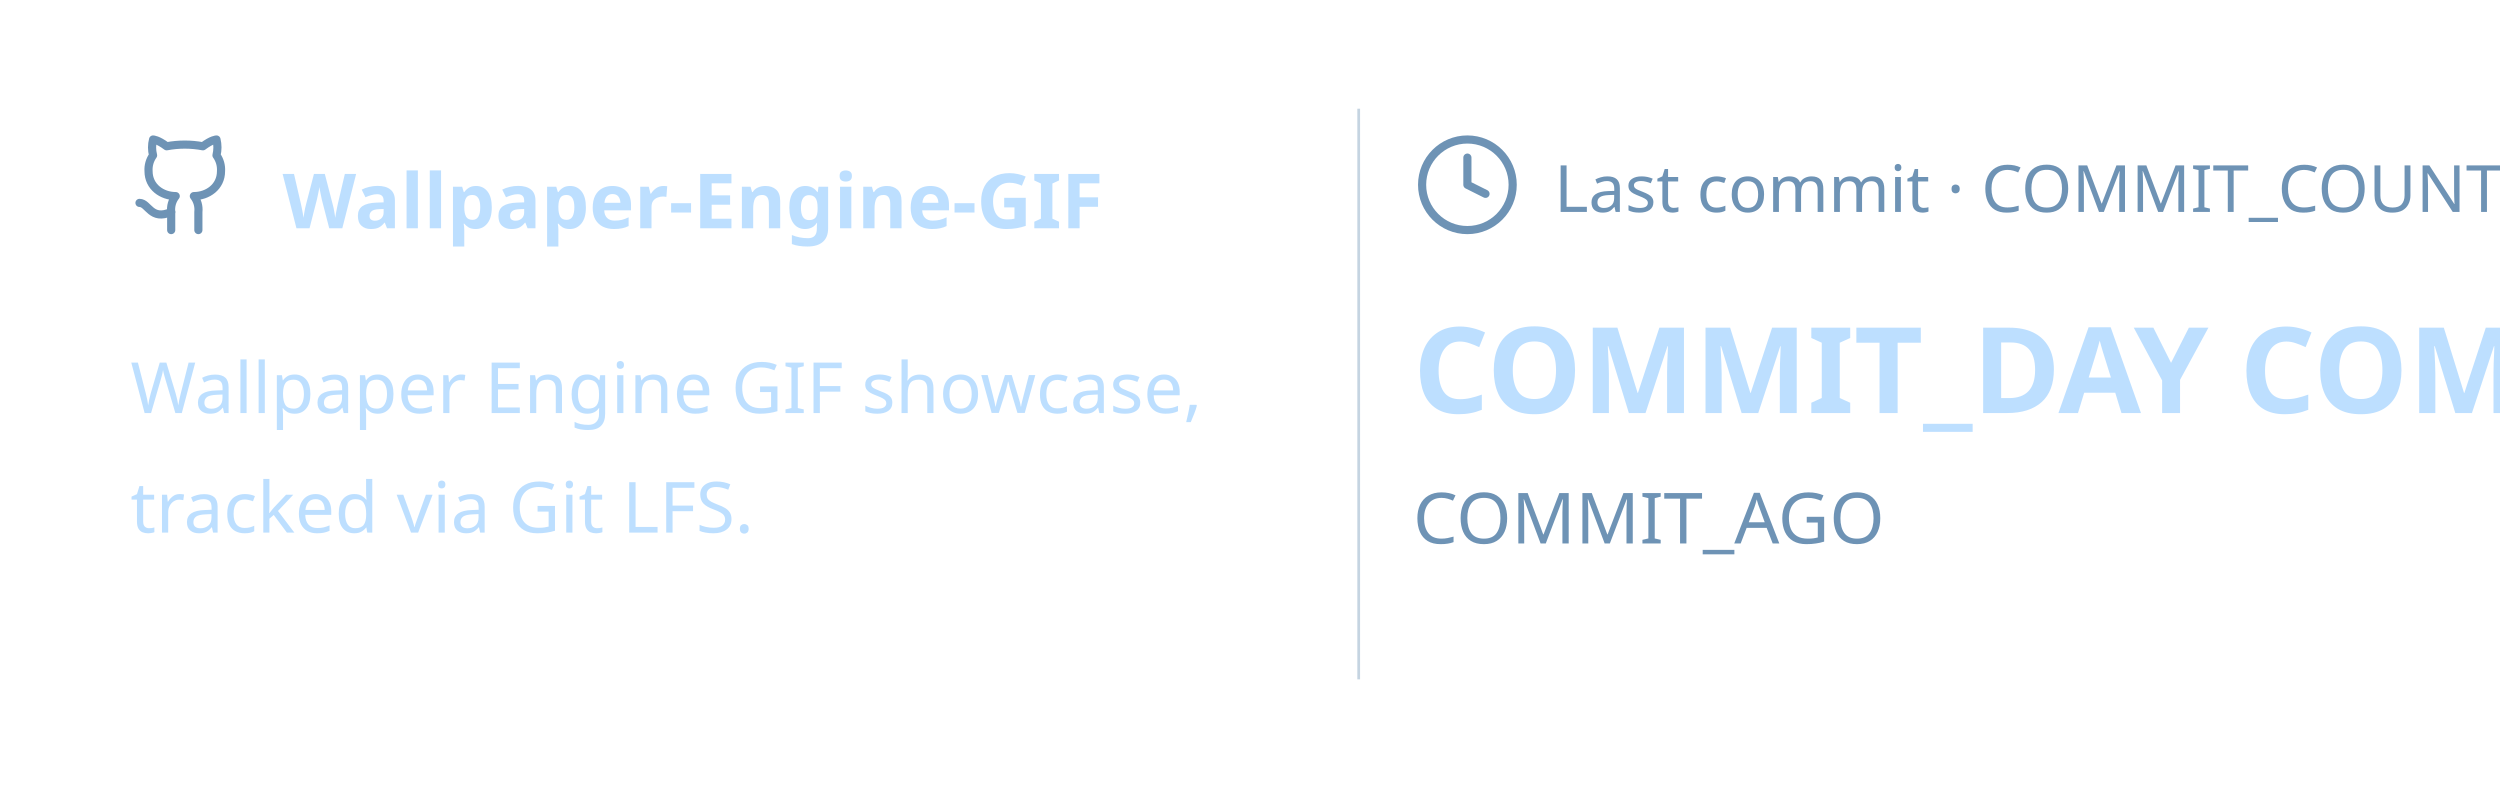
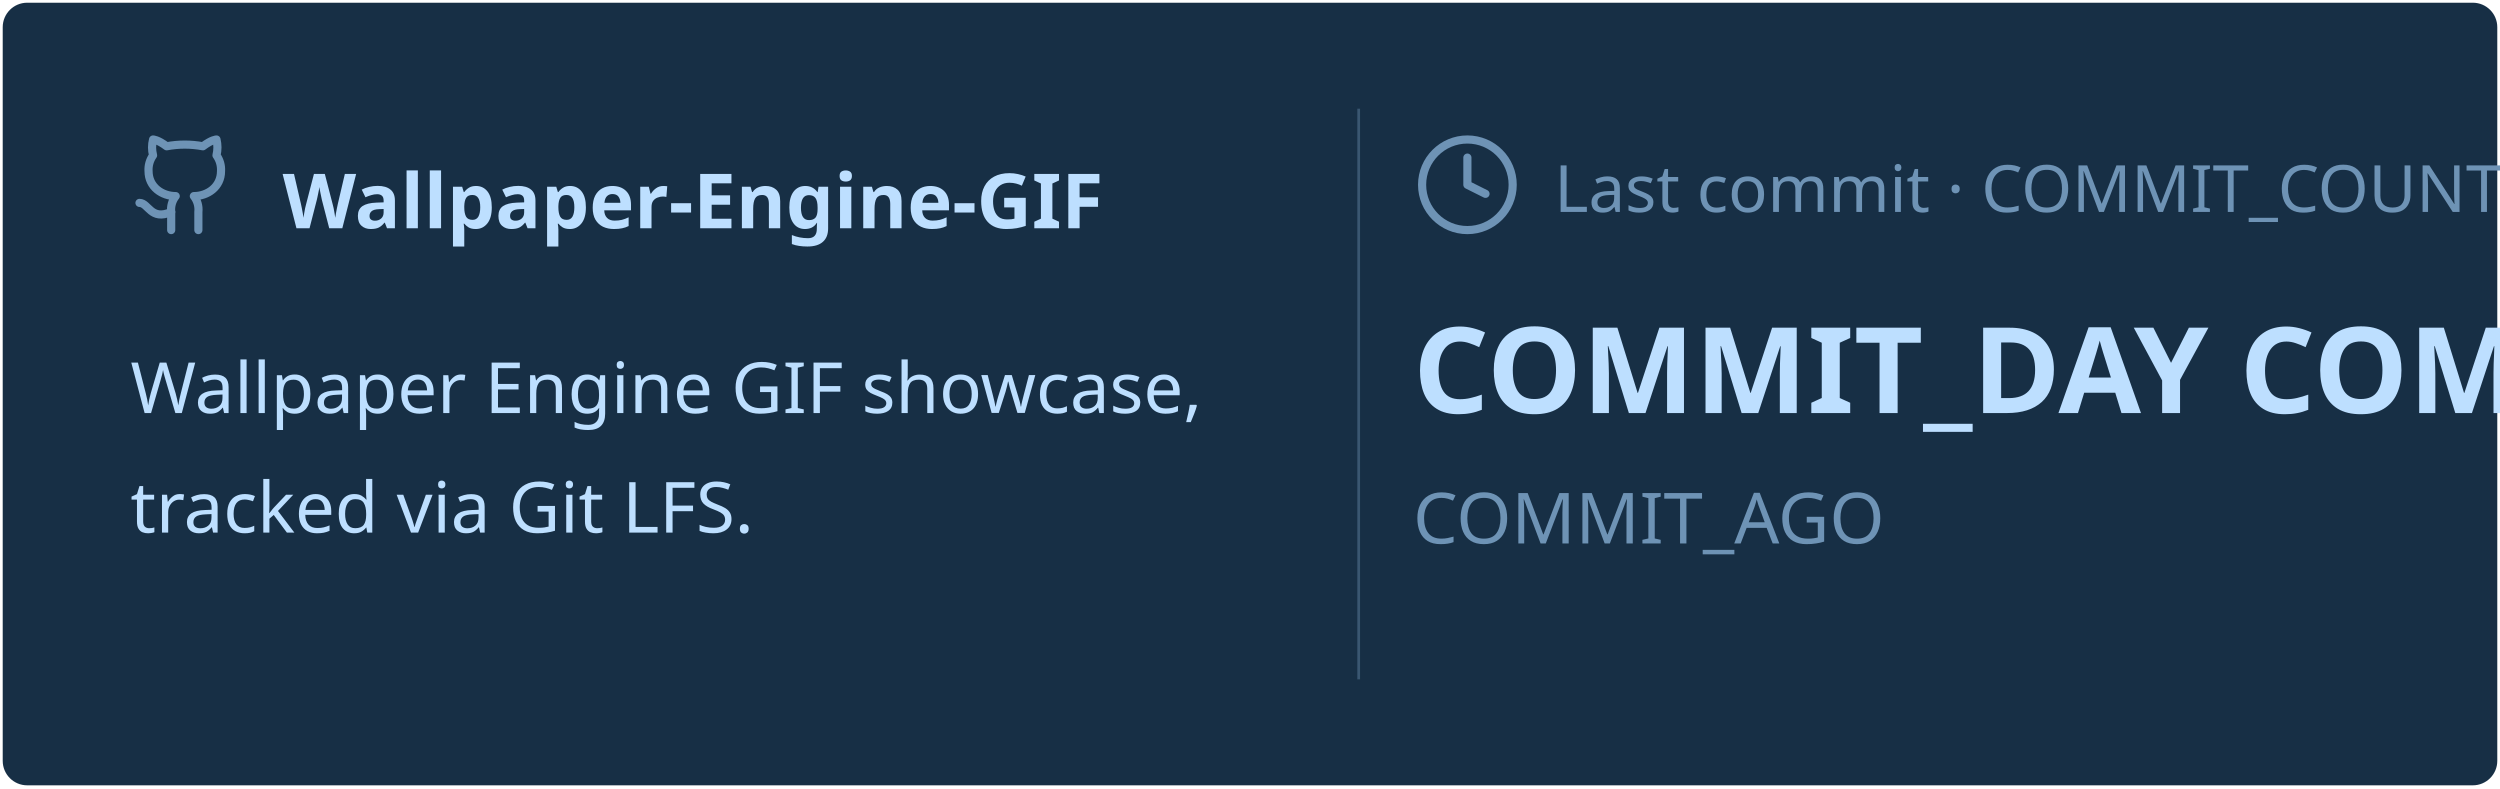
<svg xmlns="http://www.w3.org/2000/svg" viewBox="0 0 460 145" width="460px" height="145px">
-   <rect stroke="#000000" stroke-opacity="0" fill="none" rx="4.5" x="0.5" y="0.5" width="459" height="144" />
+   <rect stroke="#000000" stroke-opacity="0" fill="#172F45" rx="4.5" x="0.5" y="0.5" width="459" height="144" />
  <g transform="translate(24, 42)">
    <svg x="0" y="-18" width="20" height="20" viewBox="0 0 24 24" fill="none" stroke="#6E93B5" stroke-width="1.8" stroke-linecap="round" stroke-linejoin="round">
      <path d="M15 22v-4a4.8 4.8 0 0 0-1-3.5c3 0 6-2 6-5.5.08-1.25-.27-2.48-1-3.5.28-1.15.28-2.35 0-3.5 0 0-1 0-3 1.5-2.64-.5-5.36-.5-8 0C6 2 5 2 5 2c-.3 1.15-.3 2.35 0 3.5A5.403 5.403 0 0 0 4 9c0 3.5 3 5.5 6 5.5-.39.49-.68 1.05-.85 1.65-.17.6-.22 1.23-.15 1.85v4" />
      <path d="M9 18c-4.51 2-5-2-7-2" />
    </svg>
    <text x="28" y="0" font-family="&quot;Segoe UI&quot;, Ubuntu, sans-serif" font-size="14" font-weight="700" fill="#BDDFFF">Wallpaper-Engine-GIF</text>
  </g>
  <text x="24" y="76" font-family="&quot;Segoe UI&quot;, Ubuntu, sans-serif" font-size="13" font-weight="400" fill="#BDDFFF">Wallpaper Engine GIF showcase,</text>
  <text x="24" y="98" font-family="&quot;Segoe UI&quot;, Ubuntu, sans-serif" font-size="13" font-weight="400" fill="#BDDFFF">tracked via Git LFS.</text>
  <line x1="250" y1="20" x2="250" y2="125" stroke="#6E93B5" stroke-width="0.5" stroke-opacity="0.4" />
  <svg x="260" y="24" width="20" height="20" viewBox="0 0 24 24" fill="none" stroke="#6E93B5" stroke-width="1.8" stroke-linecap="round" stroke-linejoin="round">
    <circle cx="12" cy="12" r="10" />
    <polyline points="12 6 12 12 16 14" />
  </svg>
  <text x="286" y="39" font-family="&quot;Segoe UI&quot;, Ubuntu, sans-serif" font-size="12" font-weight="400" fill="#6E93B5">Last commit · COMMIT_COUNT commits</text>
  <text x="260" y="76" font-family="&quot;Segoe UI&quot;, Ubuntu, sans-serif" font-size="22" font-weight="700" fill="#BDDFFF">COMMIT_DAY COMMIT_MON COMMIT_YEAR</text>
  <text x="260" y="100" font-family="&quot;Segoe UI&quot;, Ubuntu, sans-serif" font-size="13" font-weight="400" fill="#6E93B5">COMMIT_AGO</text>
</svg>
